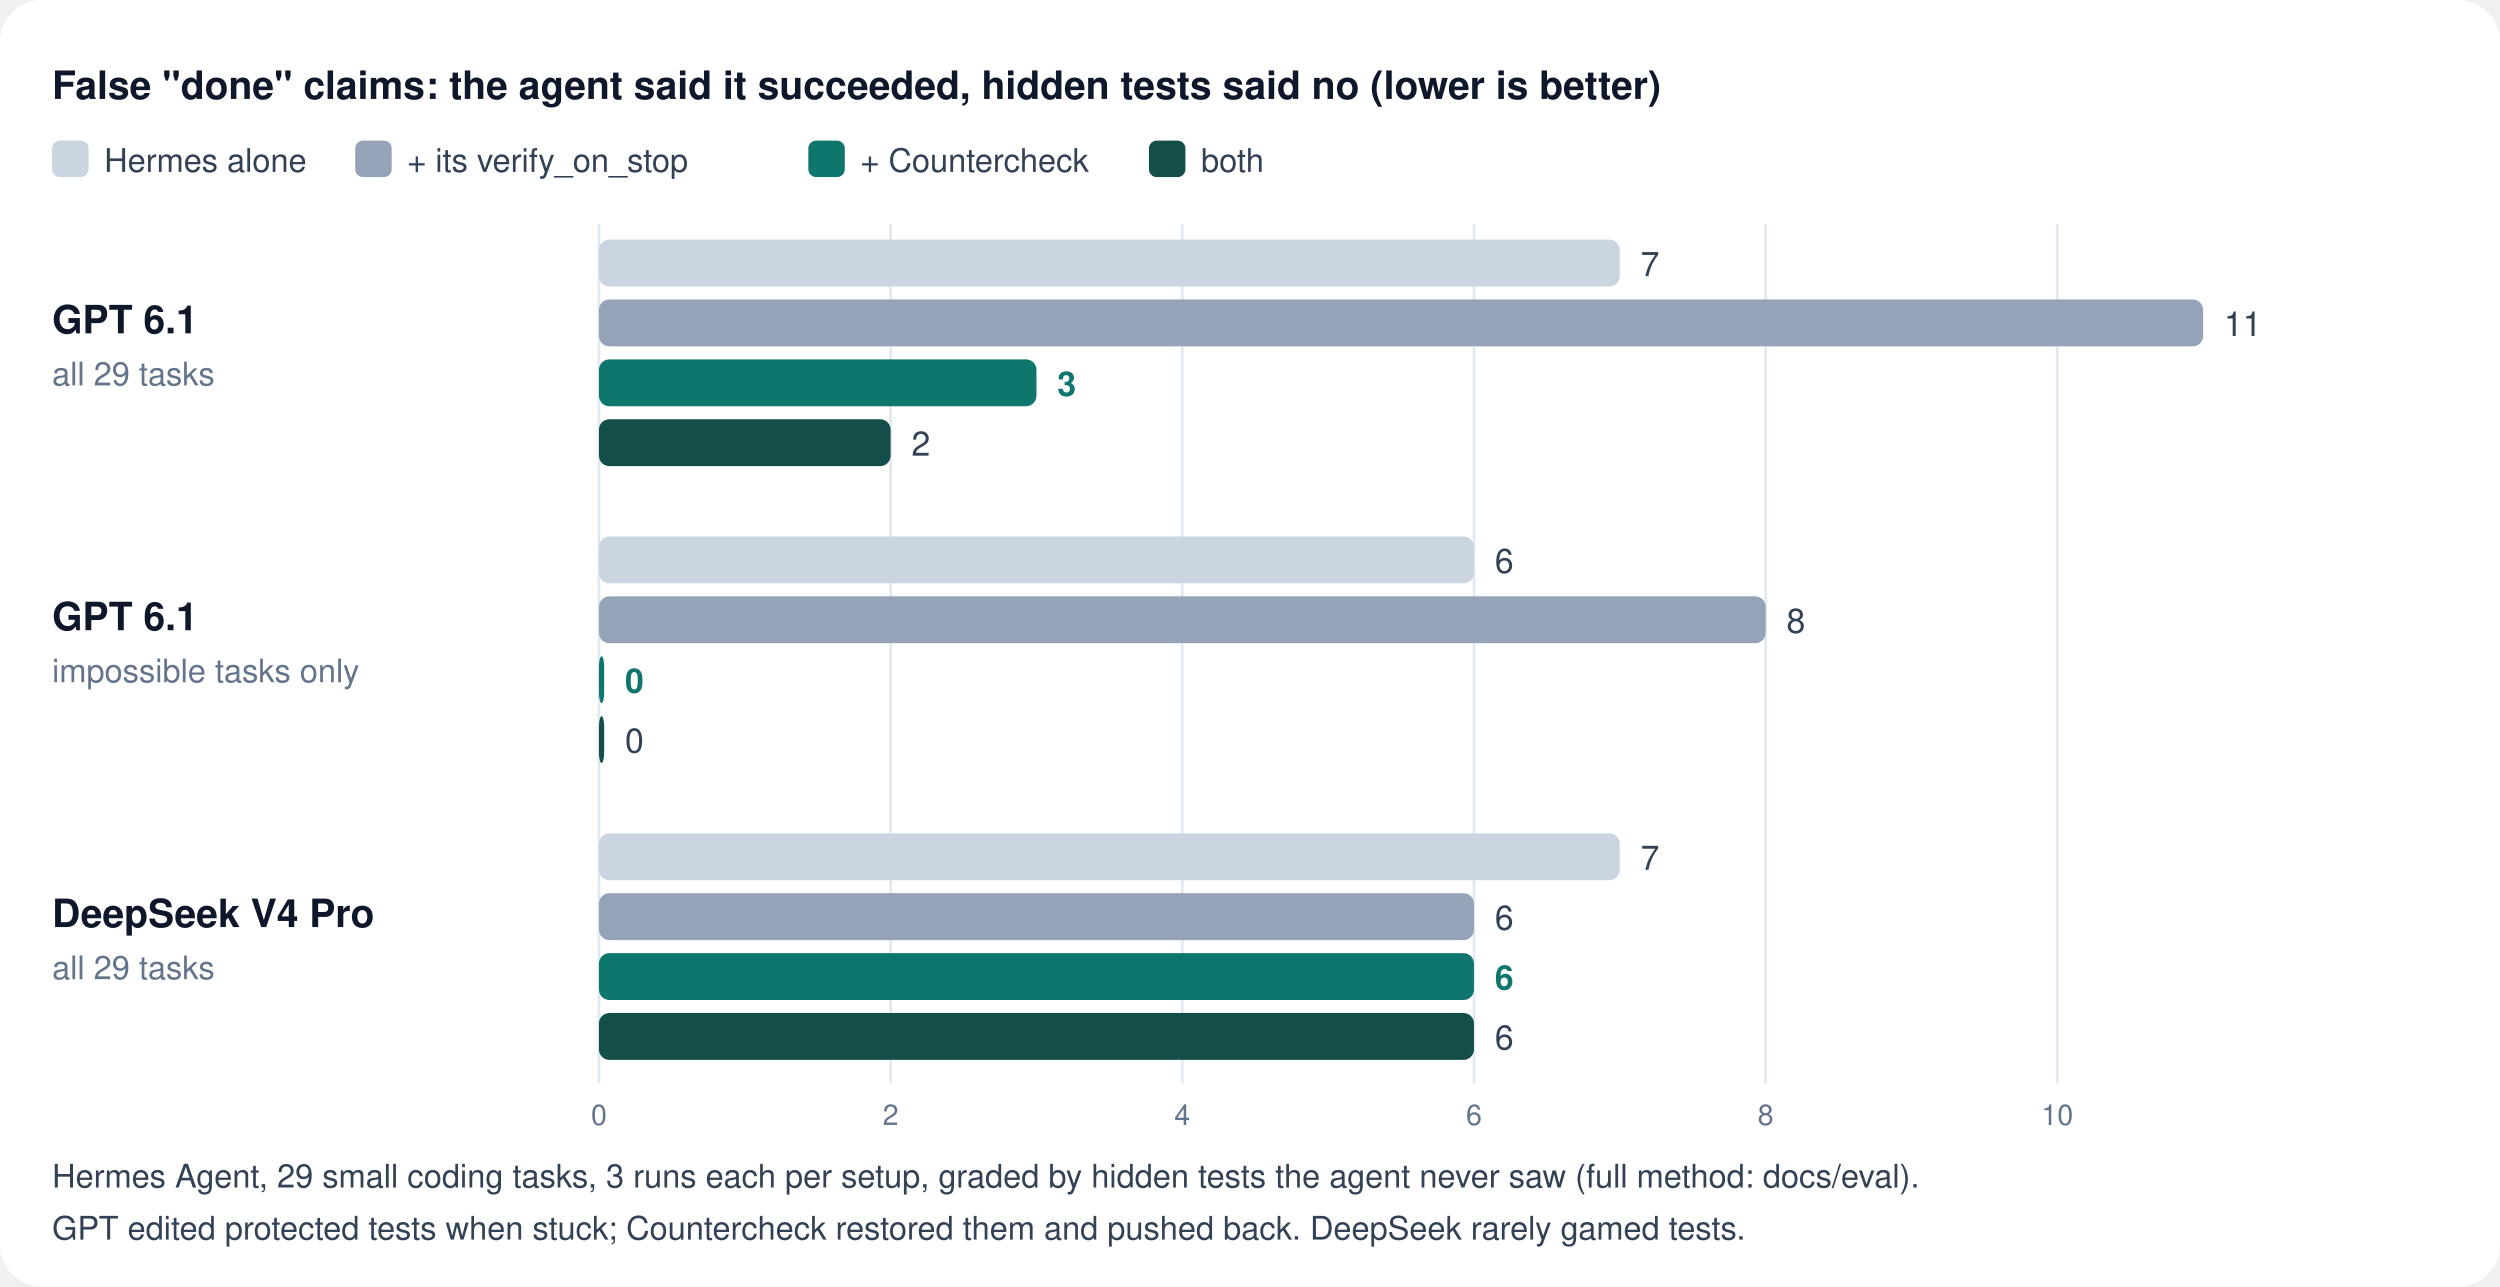
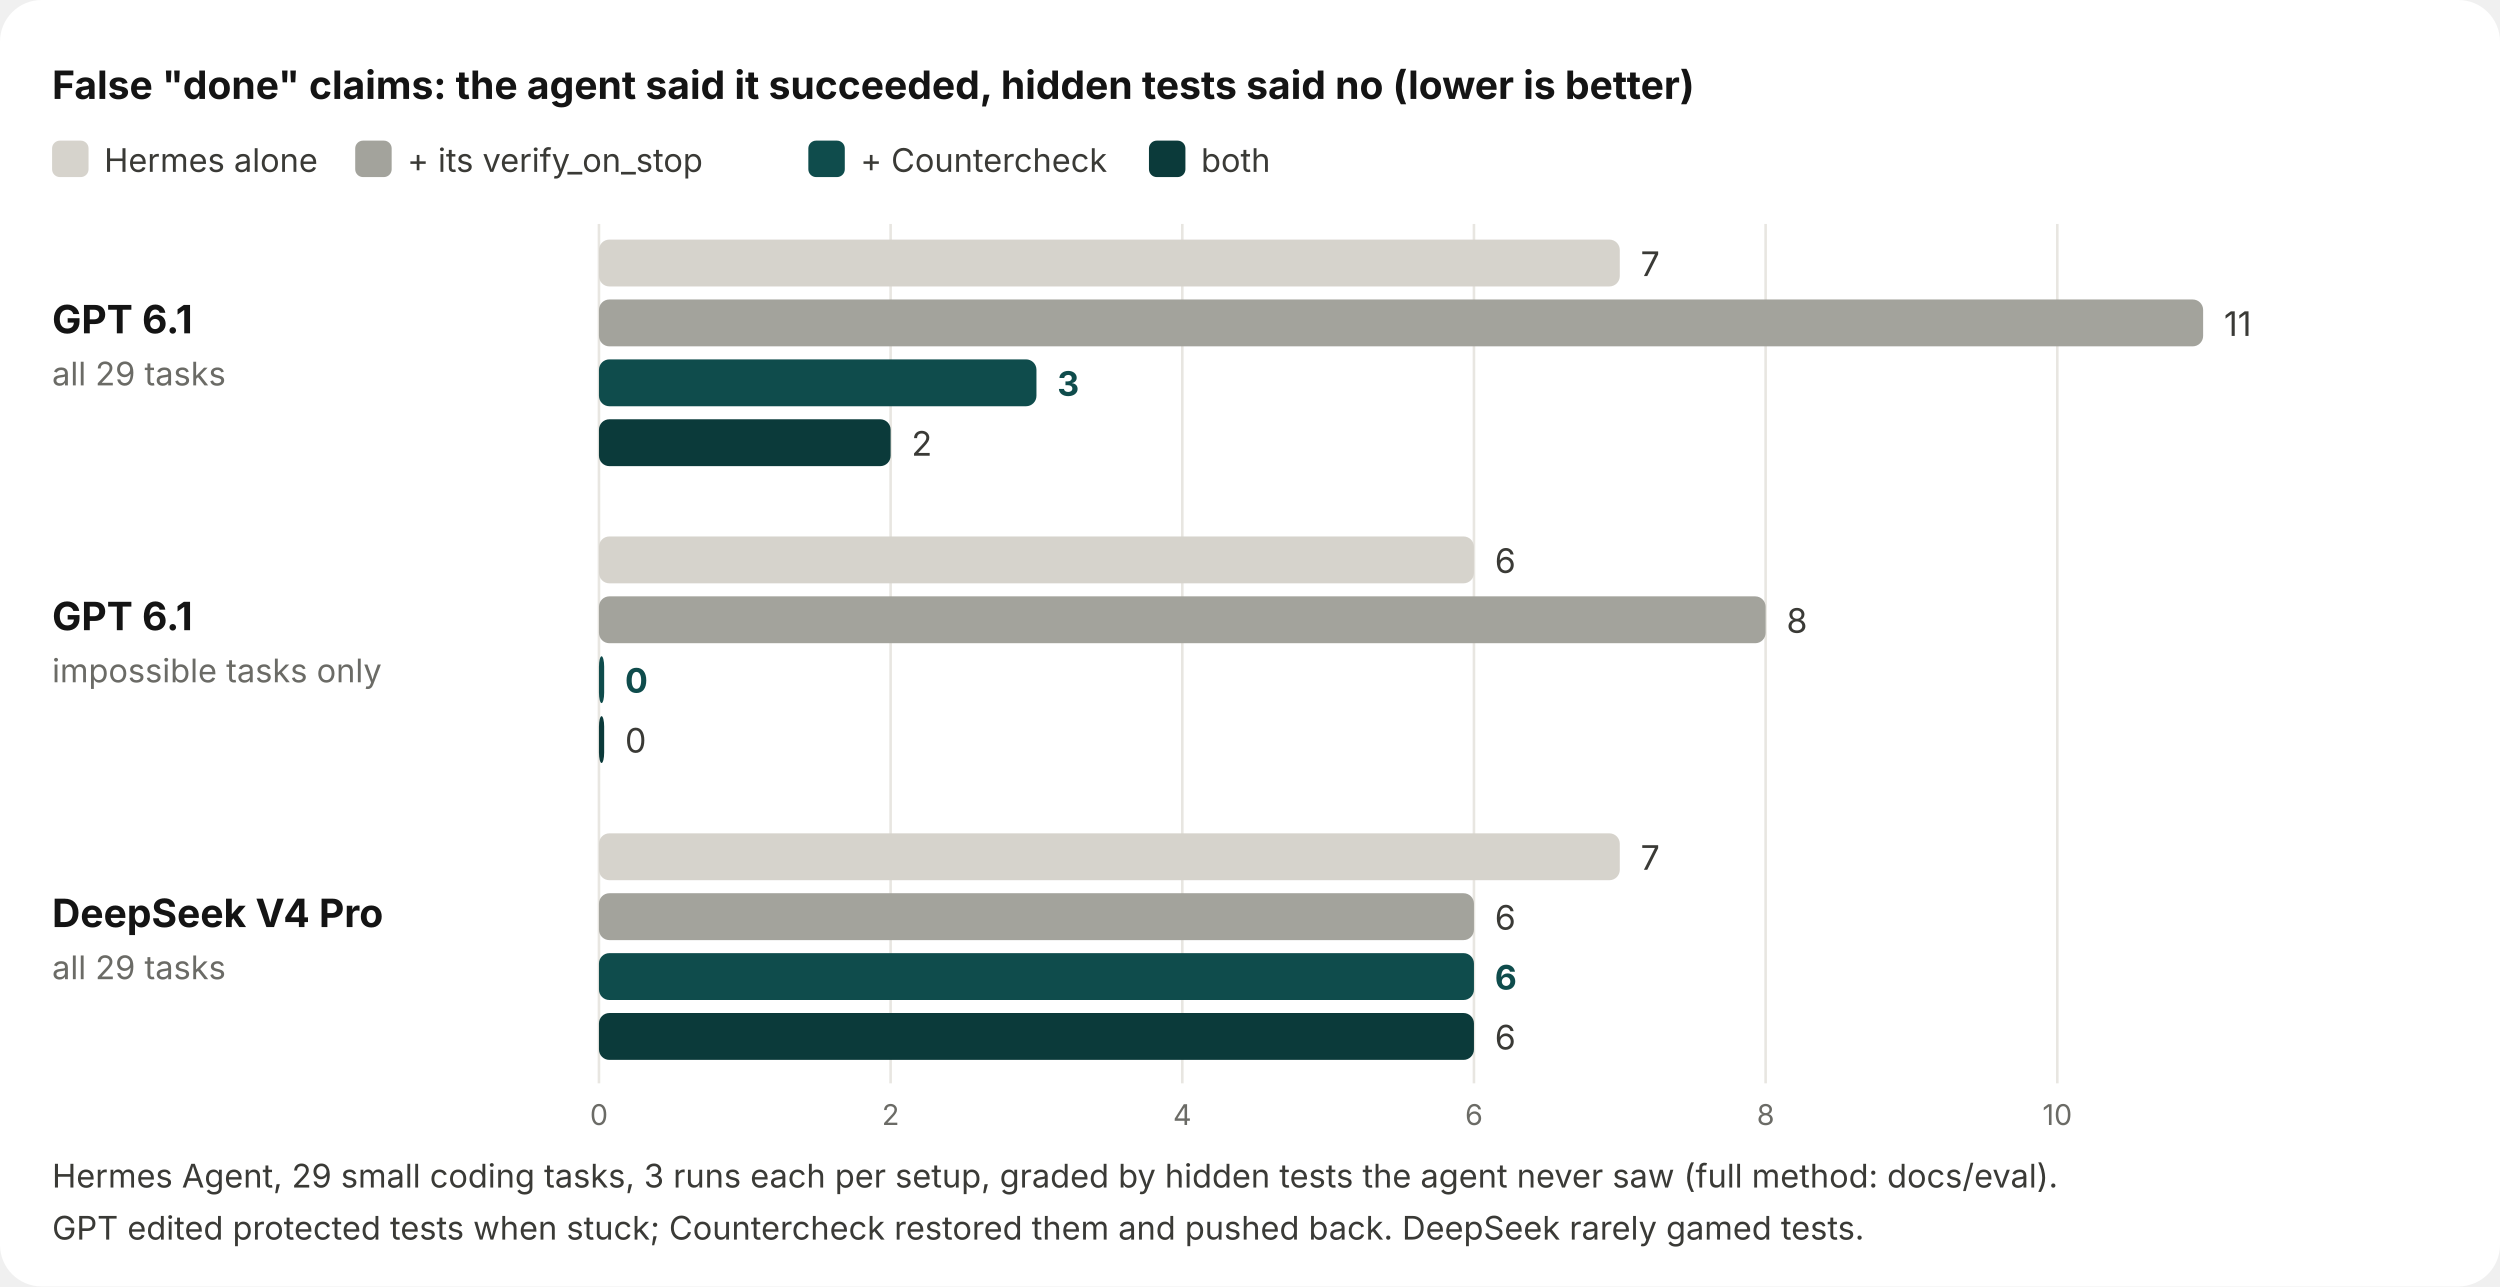
- <svg xmlns="http://www.w3.org/2000/svg" width="960" height="494" viewBox="0 0 960 494" font-family="-apple-system, BlinkMacSystemFont, 'Segoe UI', Helvetica, Arial, sans-serif">
+ <svg xmlns="http://www.w3.org/2000/svg" width="960" height="494" viewBox="0 0 960 494" font-family="Inter, -apple-system, BlinkMacSystemFont, 'Segoe UI', Helvetica, Arial, sans-serif">
  <defs>
    <marker id="arrow" viewBox="0 0 10 10" refX="9" refY="5" markerWidth="7" markerHeight="7" orient="auto-start-reverse">
-       <path d="M0,0 L10,5 L0,10 z" fill="#475569" />
+       <path d="M0,0 L10,5 L0,10 z" fill="#55554F" />
    </marker>
    <marker id="arrowCoral" viewBox="0 0 10 10" refX="9" refY="5" markerWidth="7" markerHeight="7" orient="auto-start-reverse">
      <path d="M0,0 L10,5 L0,10 z" fill="#C2410C" />
    </marker>
  </defs>
  <rect width="960" height="494" rx="16" fill="#FFFFFF" />
-   <line x1="230" y1="86" x2="230" y2="416" stroke="#E2E8F0" stroke-width="1" />
-   <text x="230" y="432" font-size="11" fill="#64748B" text-anchor="middle">0</text>
-   <line x1="342" y1="86" x2="342" y2="416" stroke="#E2E8F0" stroke-width="1" />
-   <text x="342" y="432" font-size="11" fill="#64748B" text-anchor="middle">2</text>
-   <line x1="454" y1="86" x2="454" y2="416" stroke="#E2E8F0" stroke-width="1" />
-   <text x="454" y="432" font-size="11" fill="#64748B" text-anchor="middle">4</text>
-   <line x1="566" y1="86" x2="566" y2="416" stroke="#E2E8F0" stroke-width="1" />
-   <text x="566" y="432" font-size="11" fill="#64748B" text-anchor="middle">6</text>
-   <line x1="678" y1="86" x2="678" y2="416" stroke="#E2E8F0" stroke-width="1" />
-   <text x="678" y="432" font-size="11" fill="#64748B" text-anchor="middle">8</text>
-   <line x1="790" y1="86" x2="790" y2="416" stroke="#E2E8F0" stroke-width="1" />
-   <text x="790" y="432" font-size="11" fill="#64748B" text-anchor="middle">10</text>
-   <text x="20" y="38" font-size="15" fill="#0F172A" font-weight="700">False "done" claims: the agent said it succeeded, hidden tests said no (lower is better)</text>
-   <rect x="20" y="54" width="14" height="14" rx="3" fill="#CBD5E1" />
-   <text x="40" y="66" font-size="12.5" fill="#334155">Hermes alone</text>
-   <rect x="136.4" y="54" width="14" height="14" rx="3" fill="#94A3B8" />
-   <text x="156.4" y="66" font-size="12.5" fill="#334155">+ its verify_on_stop</text>
-   <rect x="310.4" y="54" width="14" height="14" rx="3" fill="#0F766E" />
-   <text x="330.4" y="66" font-size="12.5" fill="#334155">+ Countercheck</text>
-   <rect x="441.2" y="54" width="14" height="14" rx="3" fill="#134E4A" />
-   <text x="461.2" y="66" font-size="12.5" fill="#334155">both</text>
-   <text x="20" y="128" font-size="15" fill="#0F172A" font-weight="700">GPT 6.1</text>
-   <text x="20" y="148" font-size="12.5" fill="#64748B">all 29 tasks</text>
-   <rect x="230" y="92" width="392" height="18" rx="4" fill="#CBD5E1" />
-   <text x="630" y="106" font-size="13" fill="#334155">7</text>
-   <rect x="230" y="115" width="616" height="18" rx="4" fill="#94A3B8" />
-   <text x="854" y="129" font-size="13" fill="#334155">11</text>
-   <rect x="230" y="138" width="168" height="18" rx="4" fill="#0F766E" />
-   <text x="406" y="152" font-size="13" fill="#0F766E" font-weight="700">3</text>
-   <rect x="230" y="161" width="112" height="18" rx="4" fill="#134E4A" />
-   <text x="350" y="175" font-size="13" fill="#334155">2</text>
-   <text x="20" y="242" font-size="15" fill="#0F172A" font-weight="700">GPT 6.1</text>
-   <text x="20" y="262" font-size="12.5" fill="#64748B">impossible tasks only</text>
-   <rect x="230" y="206" width="336" height="18" rx="4" fill="#CBD5E1" />
-   <text x="574" y="220" font-size="13" fill="#334155">6</text>
-   <rect x="230" y="229" width="448" height="18" rx="4" fill="#94A3B8" />
-   <text x="686" y="243" font-size="13" fill="#334155">8</text>
-   <rect x="230" y="252" width="2" height="18" rx="4" fill="#0F766E" />
-   <text x="240" y="266" font-size="13" fill="#0F766E" font-weight="700">0</text>
-   <rect x="230" y="275" width="2" height="18" rx="4" fill="#134E4A" />
-   <text x="240" y="289" font-size="13" fill="#334155">0</text>
-   <text x="20" y="356" font-size="15" fill="#0F172A" font-weight="700">DeepSeek V4 Pro</text>
-   <text x="20" y="376" font-size="12.5" fill="#64748B">all 29 tasks</text>
-   <rect x="230" y="320" width="392" height="18" rx="4" fill="#CBD5E1" />
-   <text x="630" y="334" font-size="13" fill="#334155">7</text>
-   <rect x="230" y="343" width="336" height="18" rx="4" fill="#94A3B8" />
-   <text x="574" y="357" font-size="13" fill="#334155">6</text>
-   <rect x="230" y="366" width="336" height="18" rx="4" fill="#0F766E" />
-   <text x="574" y="380" font-size="13" fill="#0F766E" font-weight="700">6</text>
-   <rect x="230" y="389" width="336" height="18" rx="4" fill="#134E4A" />
-   <text x="574" y="403" font-size="13" fill="#334155">6</text>
-   <text x="20" y="456" font-size="12.5" fill="#334155">Hermes Agent, 29 small coding tasks, 3 runs each per setup, graded by hidden tests the agent never saw (full method: docs/eval).</text>
-   <text x="20" y="476" font-size="12.5" fill="#334155">GPT edited protected tests when stuck; Countercheck restored them and pushed back. DeepSeek rarely gamed tests.</text>
+   <line x1="230" y1="86" x2="230" y2="416" stroke="#E8E6E1" stroke-width="1" />
+   <text x="230" y="432" font-size="11" fill="#6B6B66" text-anchor="middle">0</text>
+   <line x1="342" y1="86" x2="342" y2="416" stroke="#E8E6E1" stroke-width="1" />
+   <text x="342" y="432" font-size="11" fill="#6B6B66" text-anchor="middle">2</text>
+   <line x1="454" y1="86" x2="454" y2="416" stroke="#E8E6E1" stroke-width="1" />
+   <text x="454" y="432" font-size="11" fill="#6B6B66" text-anchor="middle">4</text>
+   <line x1="566" y1="86" x2="566" y2="416" stroke="#E8E6E1" stroke-width="1" />
+   <text x="566" y="432" font-size="11" fill="#6B6B66" text-anchor="middle">6</text>
+   <line x1="678" y1="86" x2="678" y2="416" stroke="#E8E6E1" stroke-width="1" />
+   <text x="678" y="432" font-size="11" fill="#6B6B66" text-anchor="middle">8</text>
+   <line x1="790" y1="86" x2="790" y2="416" stroke="#E8E6E1" stroke-width="1" />
+   <text x="790" y="432" font-size="11" fill="#6B6B66" text-anchor="middle">10</text>
+   <text x="20" y="38" font-size="15" fill="#141414" font-weight="700">False "done" claims: the agent said it succeeded, hidden tests said no (lower is better)</text>
+   <rect x="20" y="54" width="14" height="14" rx="3" fill="#D6D3CC" />
+   <text x="40" y="66" font-size="12.5" fill="#3A3A36">Hermes alone</text>
+   <rect x="136.4" y="54" width="14" height="14" rx="3" fill="#A3A39C" />
+   <text x="156.4" y="66" font-size="12.5" fill="#3A3A36">+ its verify_on_stop</text>
+   <rect x="310.4" y="54" width="14" height="14" rx="3" fill="#0F4C4C" />
+   <text x="330.4" y="66" font-size="12.5" fill="#3A3A36">+ Countercheck</text>
+   <rect x="441.2" y="54" width="14" height="14" rx="3" fill="#0B3A3A" />
+   <text x="461.2" y="66" font-size="12.5" fill="#3A3A36">both</text>
+   <text x="20" y="128" font-size="15" fill="#141414" font-weight="700">GPT 6.1</text>
+   <text x="20" y="148" font-size="12.5" fill="#6B6B66">all 29 tasks</text>
+   <rect x="230" y="92" width="392" height="18" rx="4" fill="#D6D3CC" />
+   <text x="630" y="106" font-size="13" fill="#3A3A36">7</text>
+   <rect x="230" y="115" width="616" height="18" rx="4" fill="#A3A39C" />
+   <text x="854" y="129" font-size="13" fill="#3A3A36">11</text>
+   <rect x="230" y="138" width="168" height="18" rx="4" fill="#0F4C4C" />
+   <text x="406" y="152" font-size="13" fill="#0F4C4C" font-weight="700">3</text>
+   <rect x="230" y="161" width="112" height="18" rx="4" fill="#0B3A3A" />
+   <text x="350" y="175" font-size="13" fill="#3A3A36">2</text>
+   <text x="20" y="242" font-size="15" fill="#141414" font-weight="700">GPT 6.1</text>
+   <text x="20" y="262" font-size="12.5" fill="#6B6B66">impossible tasks only</text>
+   <rect x="230" y="206" width="336" height="18" rx="4" fill="#D6D3CC" />
+   <text x="574" y="220" font-size="13" fill="#3A3A36">6</text>
+   <rect x="230" y="229" width="448" height="18" rx="4" fill="#A3A39C" />
+   <text x="686" y="243" font-size="13" fill="#3A3A36">8</text>
+   <rect x="230" y="252" width="2" height="18" rx="4" fill="#0F4C4C" />
+   <text x="240" y="266" font-size="13" fill="#0F4C4C" font-weight="700">0</text>
+   <rect x="230" y="275" width="2" height="18" rx="4" fill="#0B3A3A" />
+   <text x="240" y="289" font-size="13" fill="#3A3A36">0</text>
+   <text x="20" y="356" font-size="15" fill="#141414" font-weight="700">DeepSeek V4 Pro</text>
+   <text x="20" y="376" font-size="12.5" fill="#6B6B66">all 29 tasks</text>
+   <rect x="230" y="320" width="392" height="18" rx="4" fill="#D6D3CC" />
+   <text x="630" y="334" font-size="13" fill="#3A3A36">7</text>
+   <rect x="230" y="343" width="336" height="18" rx="4" fill="#A3A39C" />
+   <text x="574" y="357" font-size="13" fill="#3A3A36">6</text>
+   <rect x="230" y="366" width="336" height="18" rx="4" fill="#0F4C4C" />
+   <text x="574" y="380" font-size="13" fill="#0F4C4C" font-weight="700">6</text>
+   <rect x="230" y="389" width="336" height="18" rx="4" fill="#0B3A3A" />
+   <text x="574" y="403" font-size="13" fill="#3A3A36">6</text>
+   <text x="20" y="456" font-size="12.5" fill="#3A3A36">Hermes Agent, 29 small coding tasks, 3 runs each per setup, graded by hidden tests the agent never saw (full method: docs/eval).</text>
+   <text x="20" y="476" font-size="12.5" fill="#3A3A36">GPT edited protected tests when stuck; Countercheck restored them and pushed back. DeepSeek rarely gamed tests.</text>
</svg>
